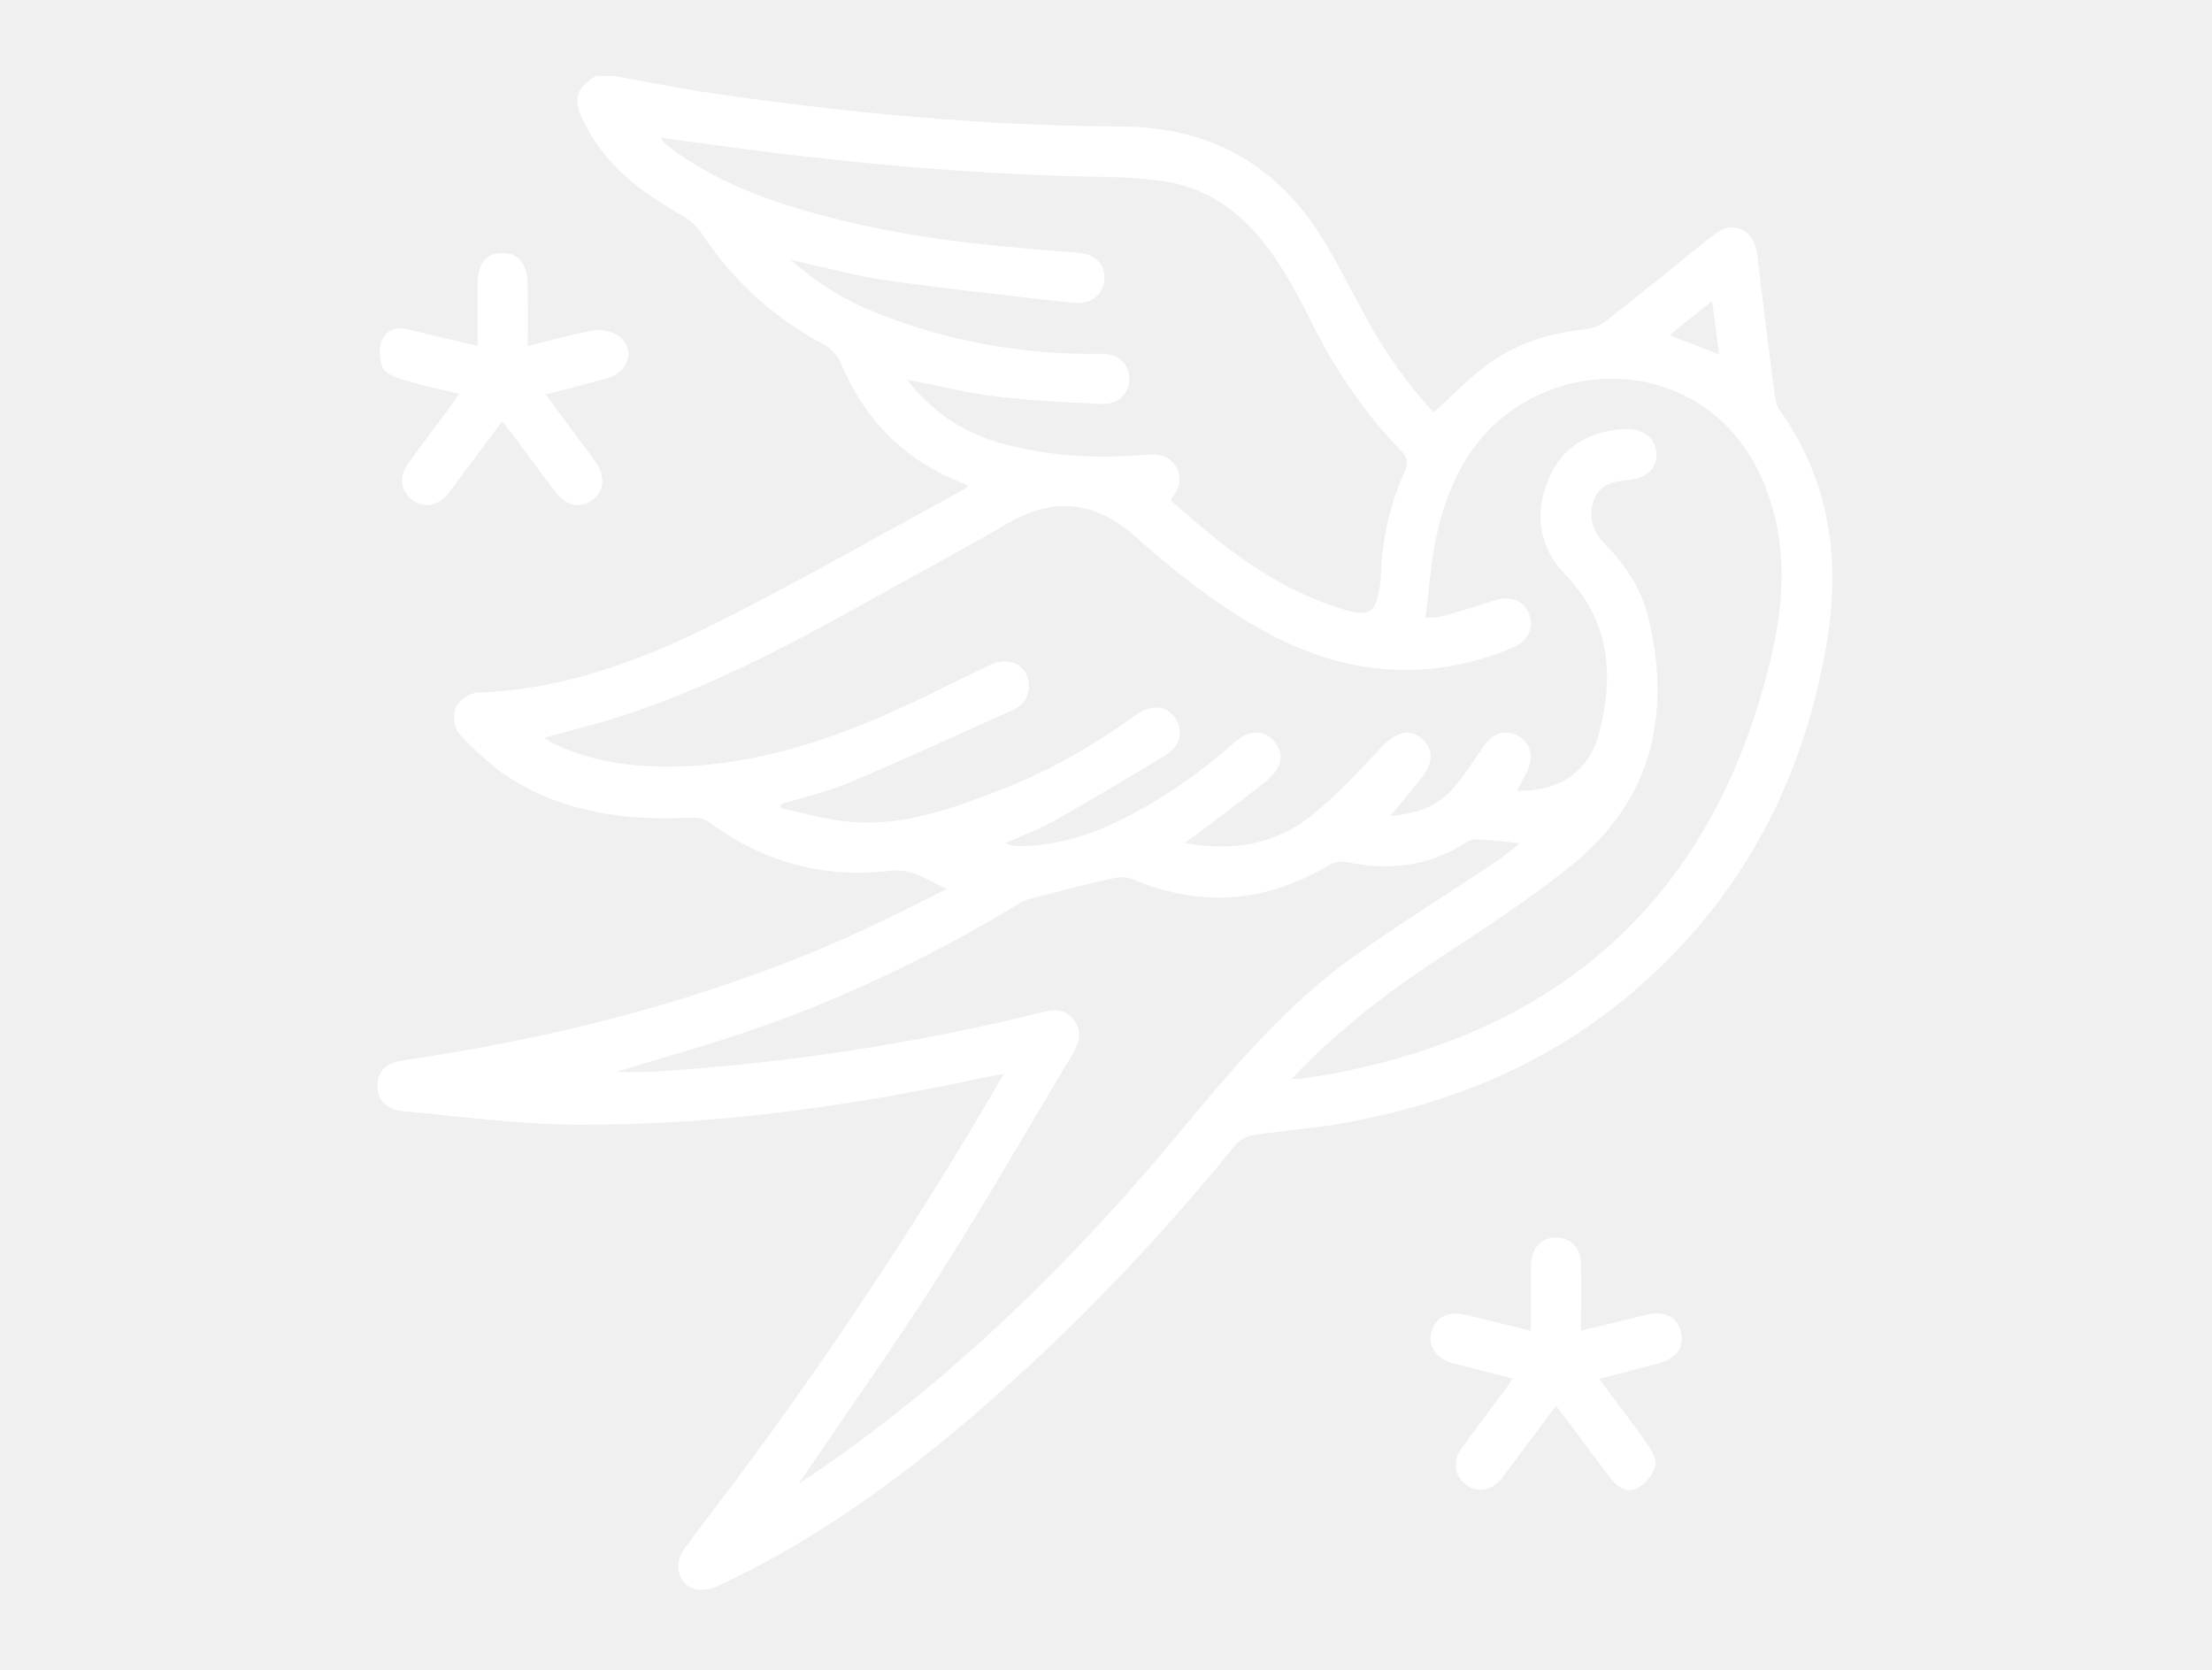
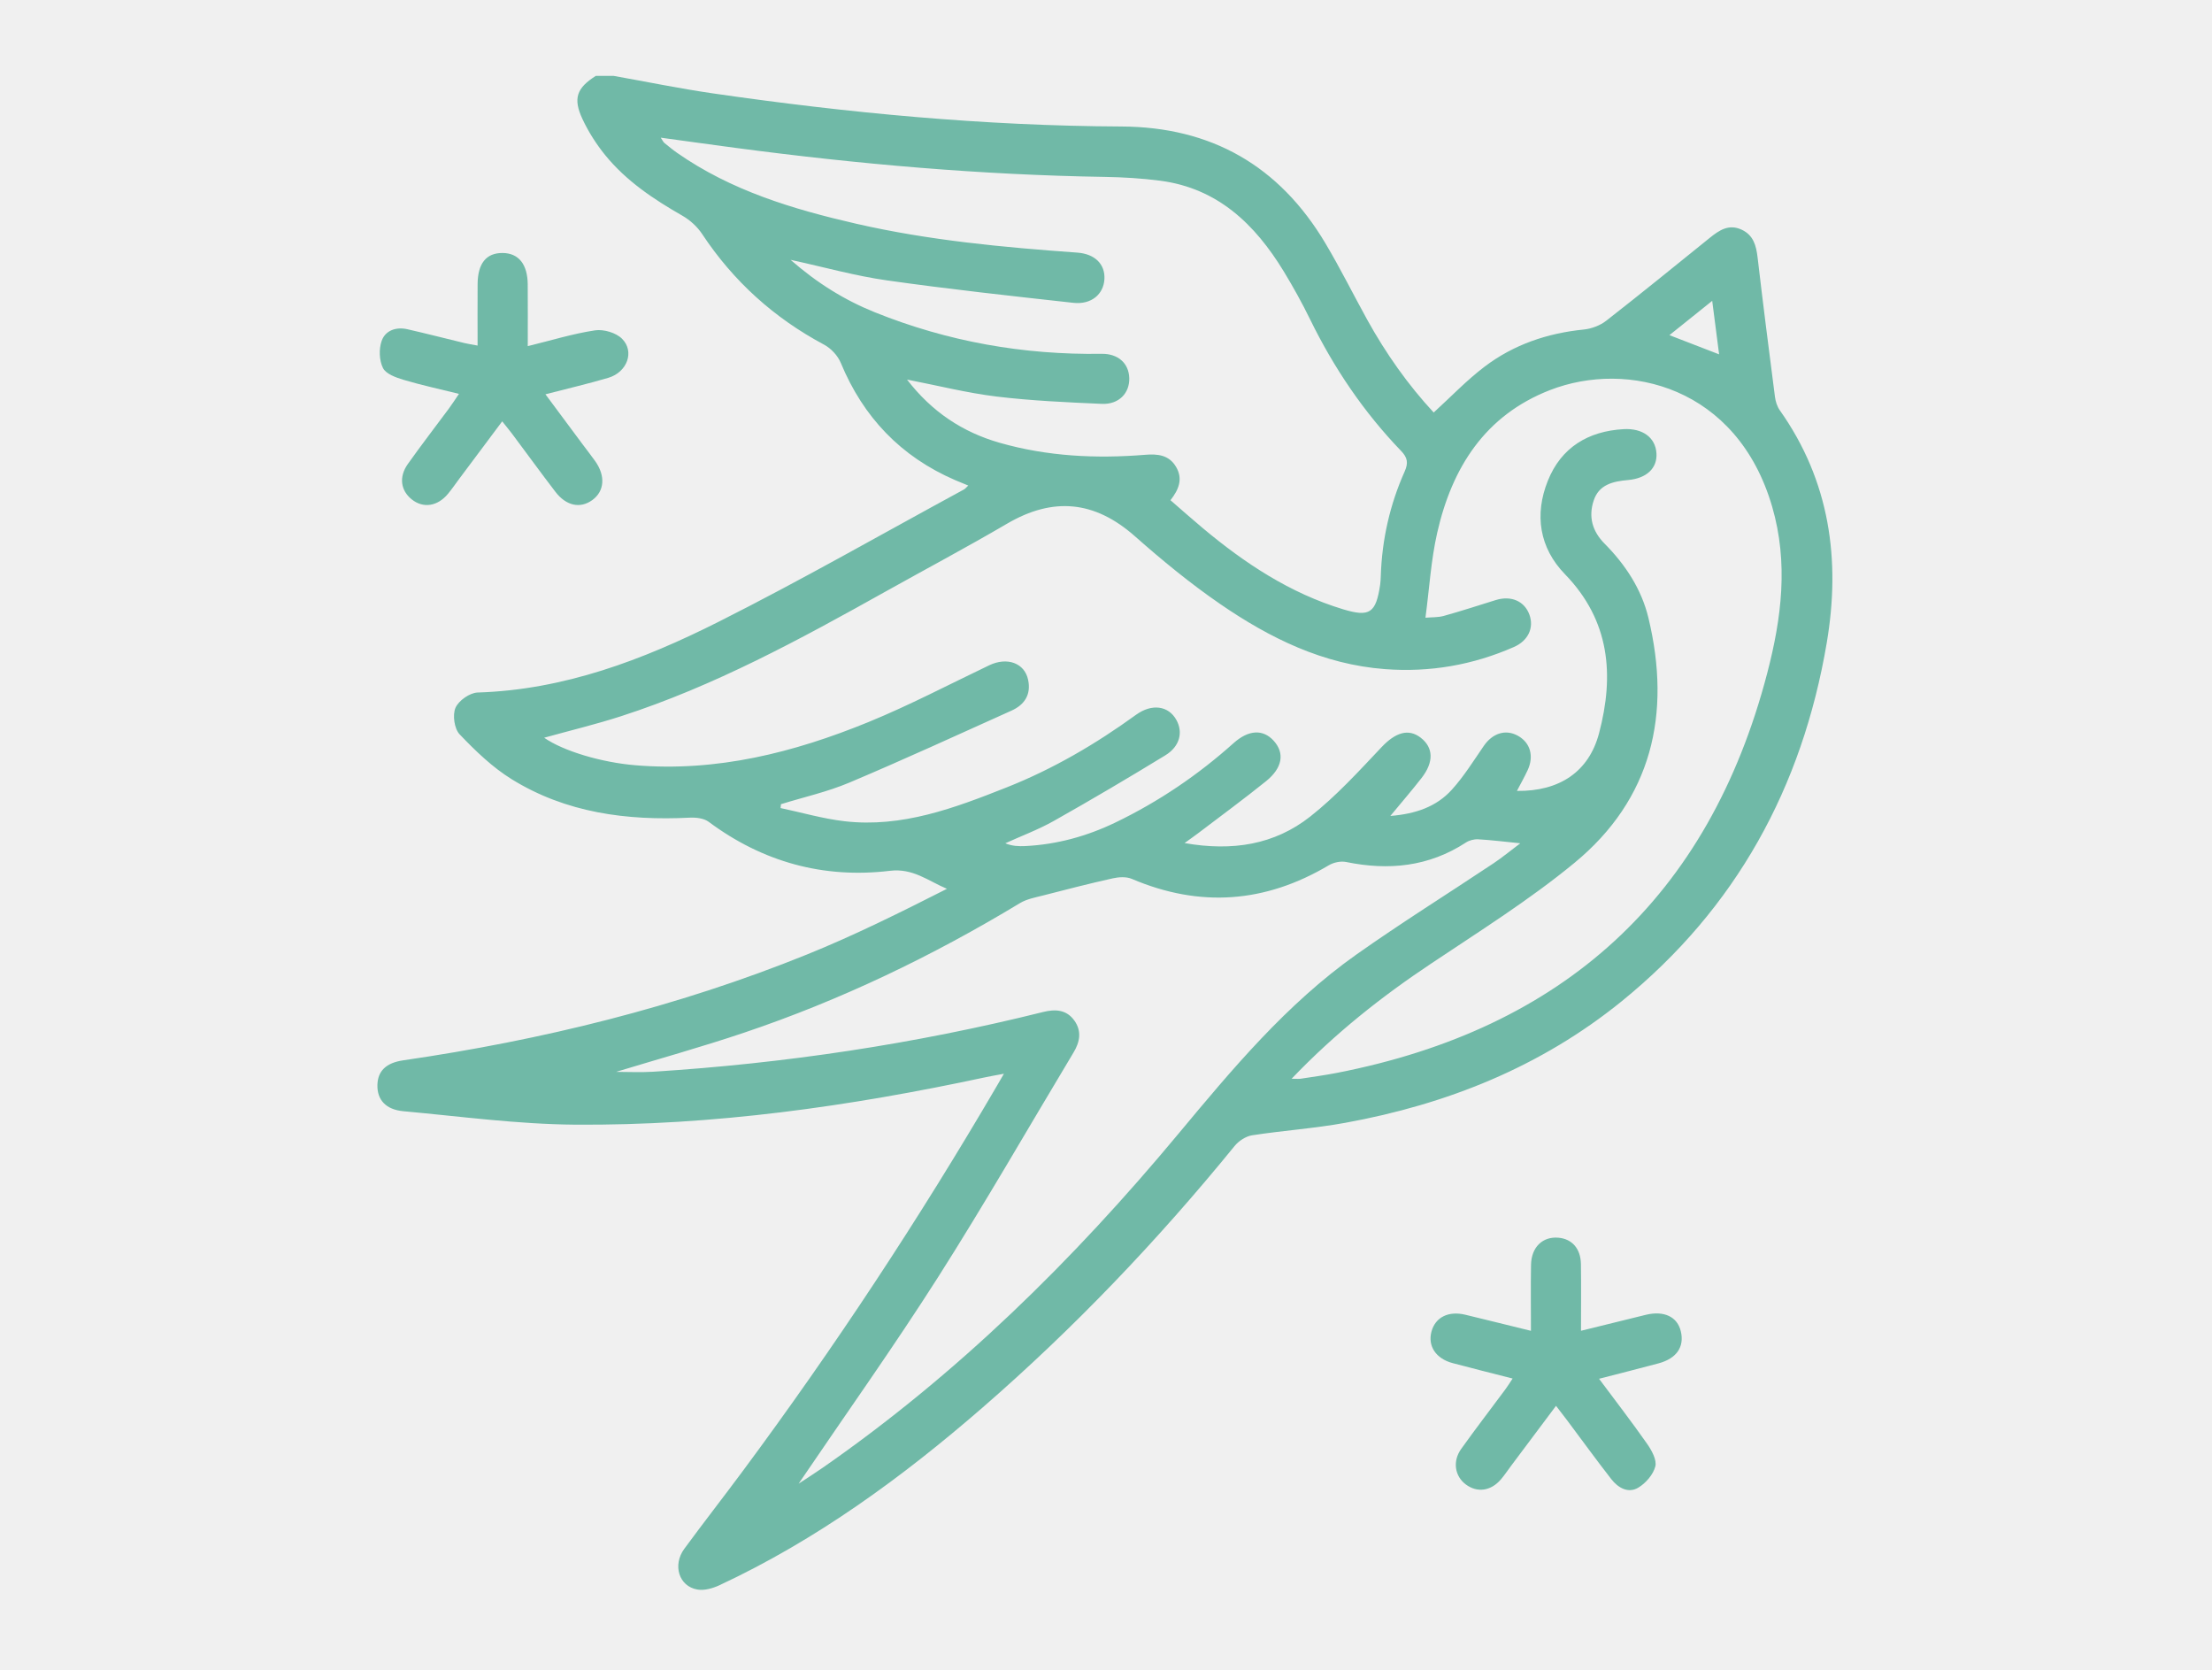
<svg xmlns="http://www.w3.org/2000/svg" width="110" height="83" viewBox="0 0 110 83" fill="none">
-   <path d="M30.511 3.772C32.158 4.065 33.799 4.403 35.453 4.643C42.186 5.618 48.948 6.258 55.755 6.289C60.236 6.308 63.616 8.242 65.909 12.093C66.646 13.331 67.289 14.624 67.985 15.887C68.921 17.581 70.031 19.147 71.296 20.509C72.165 19.717 72.942 18.899 73.828 18.228C75.277 17.13 76.951 16.564 78.762 16.383C79.145 16.344 79.57 16.184 79.874 15.948C81.606 14.597 83.31 13.21 85.02 11.829C85.493 11.447 85.972 11.122 86.61 11.419C87.195 11.691 87.333 12.207 87.403 12.801C87.673 15.112 87.968 17.42 88.266 19.728C88.296 19.96 88.376 20.212 88.509 20.4C90.992 23.909 91.542 27.831 90.841 31.965C89.624 39.144 86.332 45.16 80.661 49.767C76.627 53.042 71.956 54.904 66.895 55.824C65.364 56.103 63.803 56.207 62.265 56.444C61.952 56.493 61.602 56.723 61.397 56.974C57.574 61.669 53.412 66.031 48.844 69.996C44.846 73.464 40.597 76.563 35.784 78.81C35.449 78.967 35.025 79.089 34.676 79.027C33.763 78.868 33.435 77.815 34.029 77.003C34.983 75.702 35.978 74.431 36.939 73.134C41.502 66.984 45.711 60.596 49.578 53.98C49.663 53.835 49.746 53.691 49.924 53.384C49.524 53.459 49.258 53.504 48.996 53.56C42.263 55.005 35.466 55.969 28.573 55.915C25.734 55.892 22.897 55.506 20.062 55.247C19.177 55.166 18.753 54.672 18.768 53.947C18.783 53.254 19.192 52.842 20.051 52.717C26.939 51.714 33.666 50.068 40.132 47.454C42.495 46.498 44.785 45.359 47.09 44.19C46.143 43.789 45.401 43.157 44.257 43.294C40.961 43.69 37.935 42.863 35.242 40.858C35.005 40.682 34.615 40.636 34.301 40.652C31.176 40.808 28.154 40.417 25.444 38.74C24.486 38.147 23.641 37.331 22.856 36.508C22.593 36.233 22.496 35.545 22.651 35.19C22.806 34.832 23.362 34.442 23.753 34.43C28.048 34.297 31.963 32.81 35.718 30.922C39.851 28.844 43.872 26.54 47.94 24.333C48 24.3 48.045 24.238 48.151 24.14C47.906 24.039 47.695 23.955 47.488 23.866C44.805 22.704 42.934 20.753 41.811 18.041C41.663 17.682 41.326 17.32 40.983 17.137C38.497 15.811 36.475 13.99 34.915 11.633C34.674 11.268 34.308 10.937 33.927 10.72C32.498 9.903 31.14 8.997 30.092 7.708C29.651 7.164 29.262 6.554 28.965 5.918C28.484 4.887 28.681 4.374 29.631 3.771C29.926 3.772 30.219 3.772 30.511 3.772ZM64.229 53.633C64.491 53.633 64.588 53.646 64.683 53.631C65.285 53.538 65.888 53.457 66.486 53.34C77.699 51.155 84.966 44.653 87.886 33.451C88.595 30.732 88.942 27.987 88.126 25.186C86.39 19.232 80.945 17.892 77.079 19.394C73.846 20.651 72.204 23.251 71.468 26.498C71.162 27.849 71.08 29.252 70.886 30.711C71.189 30.684 71.507 30.702 71.799 30.621C72.663 30.38 73.519 30.103 74.377 29.835C75.143 29.595 75.813 29.883 76.058 30.565C76.29 31.21 75.999 31.855 75.283 32.168C73.238 33.065 71.104 33.436 68.873 33.267C65.808 33.036 63.15 31.729 60.678 30.03C59.195 29.011 57.791 27.857 56.44 26.663C54.437 24.892 52.371 24.694 50.077 26.038C48.08 27.208 46.033 28.295 44.013 29.424C39.777 31.791 35.519 34.111 30.882 35.609C29.631 36.013 28.351 36.32 27.06 36.678C28.034 37.353 29.929 37.906 31.582 38.045C35.642 38.386 39.473 37.417 43.18 35.902C45.227 35.065 47.194 34.03 49.193 33.076C50.08 32.652 50.948 32.959 51.126 33.794C51.284 34.532 50.949 35.039 50.3 35.331C47.617 36.538 44.943 37.767 42.233 38.911C41.144 39.37 39.972 39.63 38.837 39.982C38.831 40.045 38.823 40.11 38.817 40.174C39.877 40.398 40.928 40.706 41.999 40.83C44.857 41.16 47.474 40.172 50.062 39.146C52.36 38.236 54.483 36.995 56.487 35.542C57.281 34.966 58.105 35.085 58.499 35.792C58.841 36.404 58.673 37.11 57.953 37.551C56.125 38.669 54.279 39.758 52.413 40.81C51.641 41.246 50.801 41.557 49.991 41.926C50.331 42.067 50.657 42.08 50.981 42.065C52.558 41.986 54.05 41.576 55.472 40.891C57.617 39.857 59.569 38.536 61.344 36.946C62.088 36.281 62.807 36.244 63.336 36.825C63.892 37.435 63.787 38.171 62.96 38.838C61.859 39.725 60.717 40.562 59.591 41.419C59.411 41.556 59.225 41.685 58.907 41.915C61.297 42.337 63.386 41.99 65.151 40.601C66.444 39.584 67.572 38.344 68.708 37.142C69.386 36.426 70.037 36.199 70.652 36.678C71.284 37.169 71.311 37.885 70.694 38.678C70.219 39.289 69.714 39.873 69.14 40.567C70.396 40.466 71.429 40.11 72.195 39.265C72.796 38.603 73.276 37.828 73.786 37.086C74.223 36.45 74.876 36.24 75.486 36.582C76.101 36.925 76.293 37.594 75.966 38.296C75.808 38.634 75.623 38.959 75.435 39.322C77.541 39.349 79.01 38.378 79.518 36.459C80.285 33.56 80.061 30.852 77.82 28.544C76.552 27.239 76.296 25.588 76.972 23.902C77.637 22.242 78.983 21.435 80.738 21.336C81.699 21.282 82.323 21.763 82.373 22.53C82.423 23.267 81.897 23.784 80.953 23.867C80.21 23.932 79.514 24.09 79.252 24.885C78.985 25.69 79.178 26.409 79.798 27.033C80.83 28.073 81.631 29.293 81.975 30.722C83.124 35.5 82.151 39.729 78.283 42.91C76.049 44.748 73.576 46.296 71.166 47.908C68.704 49.548 66.398 51.366 64.229 53.633ZM58.206 24.869C58.779 25.365 59.289 25.819 59.812 26.256C61.904 28.008 64.152 29.492 66.787 30.291C68.115 30.693 68.424 30.479 68.633 29.072C68.654 28.927 68.66 28.779 68.665 28.632C68.724 26.824 69.117 25.088 69.852 23.441C70.043 23.013 69.994 22.75 69.675 22.419C67.813 20.486 66.329 18.287 65.147 15.873C64.75 15.061 64.31 14.268 63.841 13.496C62.412 11.149 60.555 9.359 57.698 8.985C56.783 8.865 55.855 8.81 54.931 8.795C48.788 8.696 42.679 8.161 36.591 7.354C35.376 7.193 34.161 7.023 32.858 6.845C32.958 6.993 32.986 7.063 33.036 7.104C33.244 7.273 33.451 7.445 33.671 7.599C36.363 9.479 39.432 10.402 42.577 11.123C46.196 11.953 49.878 12.294 53.571 12.559C54.458 12.623 54.959 13.143 54.922 13.871C54.883 14.628 54.271 15.154 53.378 15.056C50.284 14.714 47.187 14.377 44.106 13.94C42.542 13.719 41.008 13.287 39.314 12.918C40.65 14.086 42.01 14.924 43.51 15.528C47.128 16.983 50.888 17.649 54.782 17.591C55.61 17.579 56.133 18.069 56.157 18.79C56.182 19.542 55.641 20.116 54.795 20.079C53.046 20.002 51.291 19.925 49.555 19.715C48.092 19.537 46.651 19.172 45.105 18.871C46.337 20.471 47.863 21.486 49.715 22.015C52.087 22.692 54.507 22.81 56.952 22.611C57.565 22.561 58.133 22.615 58.484 23.212C58.836 23.811 58.622 24.34 58.206 24.869ZM39.714 73.765C40.18 73.457 40.551 73.223 40.91 72.973C47.615 68.315 53.385 62.637 58.595 56.376C61.293 53.135 63.986 49.908 67.447 47.46C69.676 45.885 71.995 44.438 74.267 42.924C74.698 42.637 75.099 42.305 75.603 41.926C74.805 41.846 74.159 41.765 73.51 41.728C73.309 41.716 73.069 41.777 72.902 41.886C71.053 43.093 69.055 43.29 66.94 42.856C66.671 42.801 66.318 42.877 66.078 43.02C62.921 44.895 59.669 45.137 56.285 43.696C56.011 43.579 55.638 43.601 55.336 43.669C54.176 43.927 53.025 44.223 51.873 44.52C51.481 44.62 51.06 44.697 50.721 44.901C46.369 47.532 41.811 49.724 36.994 51.345C34.884 52.056 32.736 52.652 30.638 53.29C31.227 53.29 31.852 53.323 32.473 53.284C39.022 52.87 45.489 51.904 51.861 50.317C52.472 50.164 53.037 50.185 53.434 50.75C53.803 51.277 53.697 51.811 53.383 52.332C51.142 56.061 48.977 59.839 46.643 63.507C44.451 66.949 42.083 70.273 39.714 73.765ZM83.018 16.663C83.882 16.997 84.65 17.293 85.489 17.617C85.373 16.712 85.267 15.901 85.146 14.957C84.411 15.545 83.759 16.068 83.018 16.663Z" fill="white" />
-   <path d="M75.221 68.537C74.163 68.266 73.196 68.026 72.233 67.769C71.404 67.548 70.993 66.92 71.185 66.204C71.376 65.491 72.025 65.163 72.868 65.365C73.929 65.62 74.987 65.885 76.132 66.165C76.132 65.031 76.118 63.96 76.136 62.889C76.151 62.002 76.715 61.465 77.504 61.536C78.173 61.596 78.604 62.077 78.617 62.84C78.634 63.915 78.621 64.992 78.621 66.163C79.739 65.888 80.79 65.626 81.841 65.37C82.749 65.148 83.415 65.465 83.586 66.192C83.768 66.966 83.377 67.54 82.476 67.783C81.522 68.04 80.564 68.278 79.519 68.549C80.357 69.675 81.162 70.714 81.915 71.792C82.139 72.114 82.399 72.587 82.317 72.907C82.213 73.312 81.841 73.74 81.47 73.962C80.968 74.262 80.464 73.971 80.128 73.539C79.377 72.576 78.66 71.586 77.927 70.608C77.767 70.395 77.603 70.186 77.379 69.894C76.606 70.926 75.868 71.913 75.129 72.898C74.968 73.114 74.818 73.339 74.645 73.544C74.146 74.132 73.464 74.228 72.893 73.803C72.345 73.394 72.224 72.652 72.662 72.038C73.371 71.044 74.118 70.076 74.846 69.094C74.961 68.941 75.062 68.776 75.221 68.537Z" fill="white" />
-   <path d="M24.974 20.948C24.247 21.92 23.548 22.854 22.85 23.789C22.66 24.043 22.48 24.307 22.278 24.551C21.759 25.178 21.048 25.284 20.479 24.831C19.924 24.39 19.825 23.712 20.281 23.069C20.945 22.133 21.648 21.224 22.33 20.302C22.485 20.093 22.624 19.873 22.824 19.582C21.85 19.34 20.952 19.148 20.076 18.886C19.697 18.772 19.197 18.597 19.046 18.299C18.856 17.925 18.837 17.35 18.98 16.946C19.164 16.424 19.701 16.241 20.262 16.369C21.209 16.586 22.151 16.828 23.097 17.056C23.279 17.1 23.466 17.127 23.75 17.181C23.75 16.12 23.744 15.125 23.751 14.13C23.757 13.097 24.178 12.575 24.988 12.578C25.783 12.58 26.235 13.131 26.243 14.136C26.252 15.134 26.245 16.133 26.245 17.209C27.422 16.921 28.494 16.589 29.59 16.424C30.018 16.36 30.632 16.541 30.933 16.841C31.572 17.48 31.186 18.506 30.254 18.783C29.256 19.078 28.241 19.314 27.124 19.603C27.765 20.467 28.371 21.282 28.977 22.096C29.181 22.37 29.393 22.639 29.591 22.917C30.12 23.655 30.064 24.419 29.455 24.862C28.858 25.297 28.156 25.154 27.619 24.451C26.892 23.502 26.188 22.533 25.472 21.575C25.327 21.383 25.174 21.2 24.974 20.948Z" fill="white" />
+   <path d="M30.511 3.772C32.158 4.065 33.799 4.403 35.453 4.643C42.186 5.618 48.948 6.258 55.755 6.289C60.236 6.308 63.616 8.242 65.909 12.093C66.646 13.331 67.289 14.624 67.985 15.887C68.921 17.581 70.031 19.147 71.296 20.509C72.165 19.717 72.942 18.899 73.828 18.228C75.277 17.13 76.951 16.564 78.762 16.383C79.145 16.344 79.57 16.184 79.874 15.948C81.606 14.597 83.31 13.21 85.02 11.829C85.493 11.447 85.972 11.122 86.61 11.419C87.195 11.691 87.333 12.207 87.403 12.801C87.673 15.112 87.968 17.42 88.266 19.728C88.296 19.96 88.376 20.212 88.509 20.4C90.992 23.909 91.542 27.831 90.841 31.965C89.624 39.144 86.332 45.16 80.661 49.767C76.627 53.042 71.956 54.904 66.895 55.824C65.364 56.103 63.803 56.207 62.265 56.444C61.952 56.493 61.602 56.723 61.397 56.974C57.574 61.669 53.412 66.031 48.844 69.996C44.846 73.464 40.597 76.563 35.784 78.81C35.449 78.967 35.025 79.089 34.676 79.027C33.763 78.868 33.435 77.815 34.029 77.003C34.983 75.702 35.978 74.431 36.939 73.134C41.502 66.984 45.711 60.596 49.578 53.98C49.663 53.835 49.746 53.691 49.924 53.384C49.524 53.459 49.258 53.504 48.996 53.56C42.263 55.005 35.466 55.969 28.573 55.915C25.734 55.892 22.897 55.506 20.062 55.247C19.177 55.166 18.753 54.672 18.768 53.947C18.783 53.254 19.192 52.842 20.051 52.717C26.939 51.714 33.666 50.068 40.132 47.454C42.495 46.498 44.785 45.359 47.09 44.19C46.143 43.789 45.401 43.157 44.257 43.294C40.961 43.69 37.935 42.863 35.242 40.858C35.005 40.682 34.615 40.636 34.301 40.652C31.176 40.808 28.154 40.417 25.444 38.74C24.486 38.147 23.641 37.331 22.856 36.508C22.593 36.233 22.496 35.545 22.651 35.19C22.806 34.832 23.362 34.442 23.753 34.43C28.048 34.297 31.963 32.81 35.718 30.922C39.851 28.844 43.872 26.54 47.94 24.333C48 24.3 48.045 24.238 48.151 24.14C47.906 24.039 47.695 23.955 47.488 23.866C44.805 22.704 42.934 20.753 41.811 18.041C41.663 17.682 41.326 17.32 40.983 17.137C38.497 15.811 36.475 13.99 34.915 11.633C34.674 11.268 34.308 10.937 33.927 10.72C32.498 9.903 31.14 8.997 30.092 7.708C29.651 7.164 29.262 6.554 28.965 5.918C28.484 4.887 28.681 4.374 29.631 3.771C29.926 3.772 30.219 3.772 30.511 3.772ZM64.229 53.633C64.491 53.633 64.588 53.646 64.683 53.631C65.285 53.538 65.888 53.457 66.486 53.34C77.699 51.155 84.966 44.653 87.886 33.451C88.595 30.732 88.942 27.987 88.126 25.186C86.39 19.232 80.945 17.892 77.079 19.394C73.846 20.651 72.204 23.251 71.468 26.498C71.162 27.849 71.08 29.252 70.886 30.711C71.189 30.684 71.507 30.702 71.799 30.621C72.663 30.38 73.519 30.103 74.377 29.835C75.143 29.595 75.813 29.883 76.058 30.565C76.29 31.21 75.999 31.855 75.283 32.168C73.238 33.065 71.104 33.436 68.873 33.267C65.808 33.036 63.15 31.729 60.678 30.03C59.195 29.011 57.791 27.857 56.44 26.663C54.437 24.892 52.371 24.694 50.077 26.038C48.08 27.208 46.033 28.295 44.013 29.424C39.777 31.791 35.519 34.111 30.882 35.609C29.631 36.013 28.351 36.32 27.06 36.678C28.034 37.353 29.929 37.906 31.582 38.045C35.642 38.386 39.473 37.417 43.18 35.902C45.227 35.065 47.194 34.03 49.193 33.076C50.08 32.652 50.948 32.959 51.126 33.794C51.284 34.532 50.949 35.039 50.3 35.331C47.617 36.538 44.943 37.767 42.233 38.911C41.144 39.37 39.972 39.63 38.837 39.982C38.831 40.045 38.823 40.11 38.817 40.174C39.877 40.398 40.928 40.706 41.999 40.83C44.857 41.16 47.474 40.172 50.062 39.146C52.36 38.236 54.483 36.995 56.487 35.542C57.281 34.966 58.105 35.085 58.499 35.792C58.841 36.404 58.673 37.11 57.953 37.551C56.125 38.669 54.279 39.758 52.413 40.81C51.641 41.246 50.801 41.557 49.991 41.926C50.331 42.067 50.657 42.08 50.981 42.065C52.558 41.986 54.05 41.576 55.472 40.891C57.617 39.857 59.569 38.536 61.344 36.946C62.088 36.281 62.807 36.244 63.336 36.825C63.892 37.435 63.787 38.171 62.96 38.838C61.859 39.725 60.717 40.562 59.591 41.419C59.411 41.556 59.225 41.685 58.907 41.915C61.297 42.337 63.386 41.99 65.151 40.601C66.444 39.584 67.572 38.344 68.708 37.142C69.386 36.426 70.037 36.199 70.652 36.678C71.284 37.169 71.311 37.885 70.694 38.678C70.219 39.289 69.714 39.873 69.14 40.567C70.396 40.466 71.429 40.11 72.195 39.265C72.796 38.603 73.276 37.828 73.786 37.086C74.223 36.45 74.876 36.24 75.486 36.582C76.101 36.925 76.293 37.594 75.966 38.296C75.808 38.634 75.623 38.959 75.435 39.322C77.541 39.349 79.01 38.378 79.518 36.459C80.285 33.56 80.061 30.852 77.82 28.544C76.552 27.239 76.296 25.588 76.972 23.902C77.637 22.242 78.983 21.435 80.738 21.336C81.699 21.282 82.323 21.763 82.373 22.53C82.423 23.267 81.897 23.784 80.953 23.867C80.21 23.932 79.514 24.09 79.252 24.885C78.985 25.69 79.178 26.409 79.798 27.033C80.83 28.073 81.631 29.293 81.975 30.722C83.124 35.5 82.151 39.729 78.283 42.91C76.049 44.748 73.576 46.296 71.166 47.908C68.704 49.548 66.398 51.366 64.229 53.633ZM58.206 24.869C58.779 25.365 59.289 25.819 59.812 26.256C61.904 28.008 64.152 29.492 66.787 30.291C68.115 30.693 68.424 30.479 68.633 29.072C68.654 28.927 68.66 28.779 68.665 28.632C68.724 26.824 69.117 25.088 69.852 23.441C70.043 23.013 69.994 22.75 69.675 22.419C67.813 20.486 66.329 18.287 65.147 15.873C64.75 15.061 64.31 14.268 63.841 13.496C62.412 11.149 60.555 9.359 57.698 8.985C56.783 8.865 55.855 8.81 54.931 8.795C48.788 8.696 42.679 8.161 36.591 7.354C35.376 7.193 34.161 7.023 32.858 6.845C32.958 6.993 32.986 7.063 33.036 7.104C33.244 7.273 33.451 7.445 33.671 7.599C36.363 9.479 39.432 10.402 42.577 11.123C46.196 11.953 49.878 12.294 53.571 12.559C54.458 12.623 54.959 13.143 54.922 13.871C54.883 14.628 54.271 15.154 53.378 15.056C50.284 14.714 47.187 14.377 44.106 13.94C42.542 13.719 41.008 13.287 39.314 12.918C40.65 14.086 42.01 14.924 43.51 15.528C47.128 16.983 50.888 17.649 54.782 17.591C55.61 17.579 56.133 18.069 56.157 18.79C56.182 19.542 55.641 20.116 54.795 20.079C53.046 20.002 51.291 19.925 49.555 19.715C48.092 19.537 46.651 19.172 45.105 18.871C46.337 20.471 47.863 21.486 49.715 22.015C52.087 22.692 54.507 22.81 56.952 22.611C57.565 22.561 58.133 22.615 58.484 23.212C58.836 23.811 58.622 24.34 58.206 24.869ZM39.714 73.765C40.18 73.457 40.551 73.223 40.91 72.973C47.615 68.315 53.385 62.637 58.595 56.376C61.293 53.135 63.986 49.908 67.447 47.46C69.676 45.885 71.995 44.438 74.267 42.924C74.698 42.637 75.099 42.305 75.603 41.926C74.805 41.846 74.159 41.765 73.51 41.728C73.309 41.716 73.069 41.777 72.902 41.886C71.053 43.093 69.055 43.29 66.94 42.856C66.671 42.801 66.318 42.877 66.078 43.02C62.921 44.895 59.669 45.137 56.285 43.696C56.011 43.579 55.638 43.601 55.336 43.669C54.176 43.927 53.025 44.223 51.873 44.52C51.481 44.62 51.06 44.697 50.721 44.901C46.369 47.532 41.811 49.724 36.994 51.345C34.884 52.056 32.736 52.652 30.638 53.29C31.227 53.29 31.852 53.323 32.473 53.284C39.022 52.87 45.489 51.904 51.861 50.317C52.472 50.164 53.037 50.185 53.434 50.75C53.803 51.277 53.697 51.811 53.383 52.332C51.142 56.061 48.977 59.839 46.643 63.507C44.451 66.949 42.083 70.273 39.714 73.765ZM83.018 16.663C83.882 16.997 84.65 17.293 85.489 17.617C85.373 16.712 85.267 15.901 85.146 14.957C84.411 15.545 83.759 16.068 83.018 16.663Z" fill="#70b9a7" />
+   <path d="M75.221 68.537C74.163 68.266 73.196 68.026 72.233 67.769C71.404 67.548 70.993 66.92 71.185 66.204C71.376 65.491 72.025 65.163 72.868 65.365C73.929 65.62 74.987 65.885 76.132 66.165C76.132 65.031 76.118 63.96 76.136 62.889C76.151 62.002 76.715 61.465 77.504 61.536C78.173 61.596 78.604 62.077 78.617 62.84C78.634 63.915 78.621 64.992 78.621 66.163C79.739 65.888 80.79 65.626 81.841 65.37C82.749 65.148 83.415 65.465 83.586 66.192C83.768 66.966 83.377 67.54 82.476 67.783C81.522 68.04 80.564 68.278 79.519 68.549C80.357 69.675 81.162 70.714 81.915 71.792C82.139 72.114 82.399 72.587 82.317 72.907C82.213 73.312 81.841 73.74 81.47 73.962C80.968 74.262 80.464 73.971 80.128 73.539C79.377 72.576 78.66 71.586 77.927 70.608C77.767 70.395 77.603 70.186 77.379 69.894C76.606 70.926 75.868 71.913 75.129 72.898C74.968 73.114 74.818 73.339 74.645 73.544C74.146 74.132 73.464 74.228 72.893 73.803C72.345 73.394 72.224 72.652 72.662 72.038C73.371 71.044 74.118 70.076 74.846 69.094C74.961 68.941 75.062 68.776 75.221 68.537Z" fill="#70b9a7" />
+   <path d="M24.974 20.948C24.247 21.92 23.548 22.854 22.85 23.789C22.66 24.043 22.48 24.307 22.278 24.551C21.759 25.178 21.048 25.284 20.479 24.831C19.924 24.39 19.825 23.712 20.281 23.069C20.945 22.133 21.648 21.224 22.33 20.302C22.485 20.093 22.624 19.873 22.824 19.582C21.85 19.34 20.952 19.148 20.076 18.886C19.697 18.772 19.197 18.597 19.046 18.299C18.856 17.925 18.837 17.35 18.98 16.946C19.164 16.424 19.701 16.241 20.262 16.369C21.209 16.586 22.151 16.828 23.097 17.056C23.279 17.1 23.466 17.127 23.75 17.181C23.75 16.12 23.744 15.125 23.751 14.13C23.757 13.097 24.178 12.575 24.988 12.578C25.783 12.58 26.235 13.131 26.243 14.136C26.252 15.134 26.245 16.133 26.245 17.209C27.422 16.921 28.494 16.589 29.59 16.424C30.018 16.36 30.632 16.541 30.933 16.841C31.572 17.48 31.186 18.506 30.254 18.783C29.256 19.078 28.241 19.314 27.124 19.603C27.765 20.467 28.371 21.282 28.977 22.096C29.181 22.37 29.393 22.639 29.591 22.917C30.12 23.655 30.064 24.419 29.455 24.862C28.858 25.297 28.156 25.154 27.619 24.451C26.892 23.502 26.188 22.533 25.472 21.575C25.327 21.383 25.174 21.2 24.974 20.948Z" fill="#70b9a7" />
</svg>
